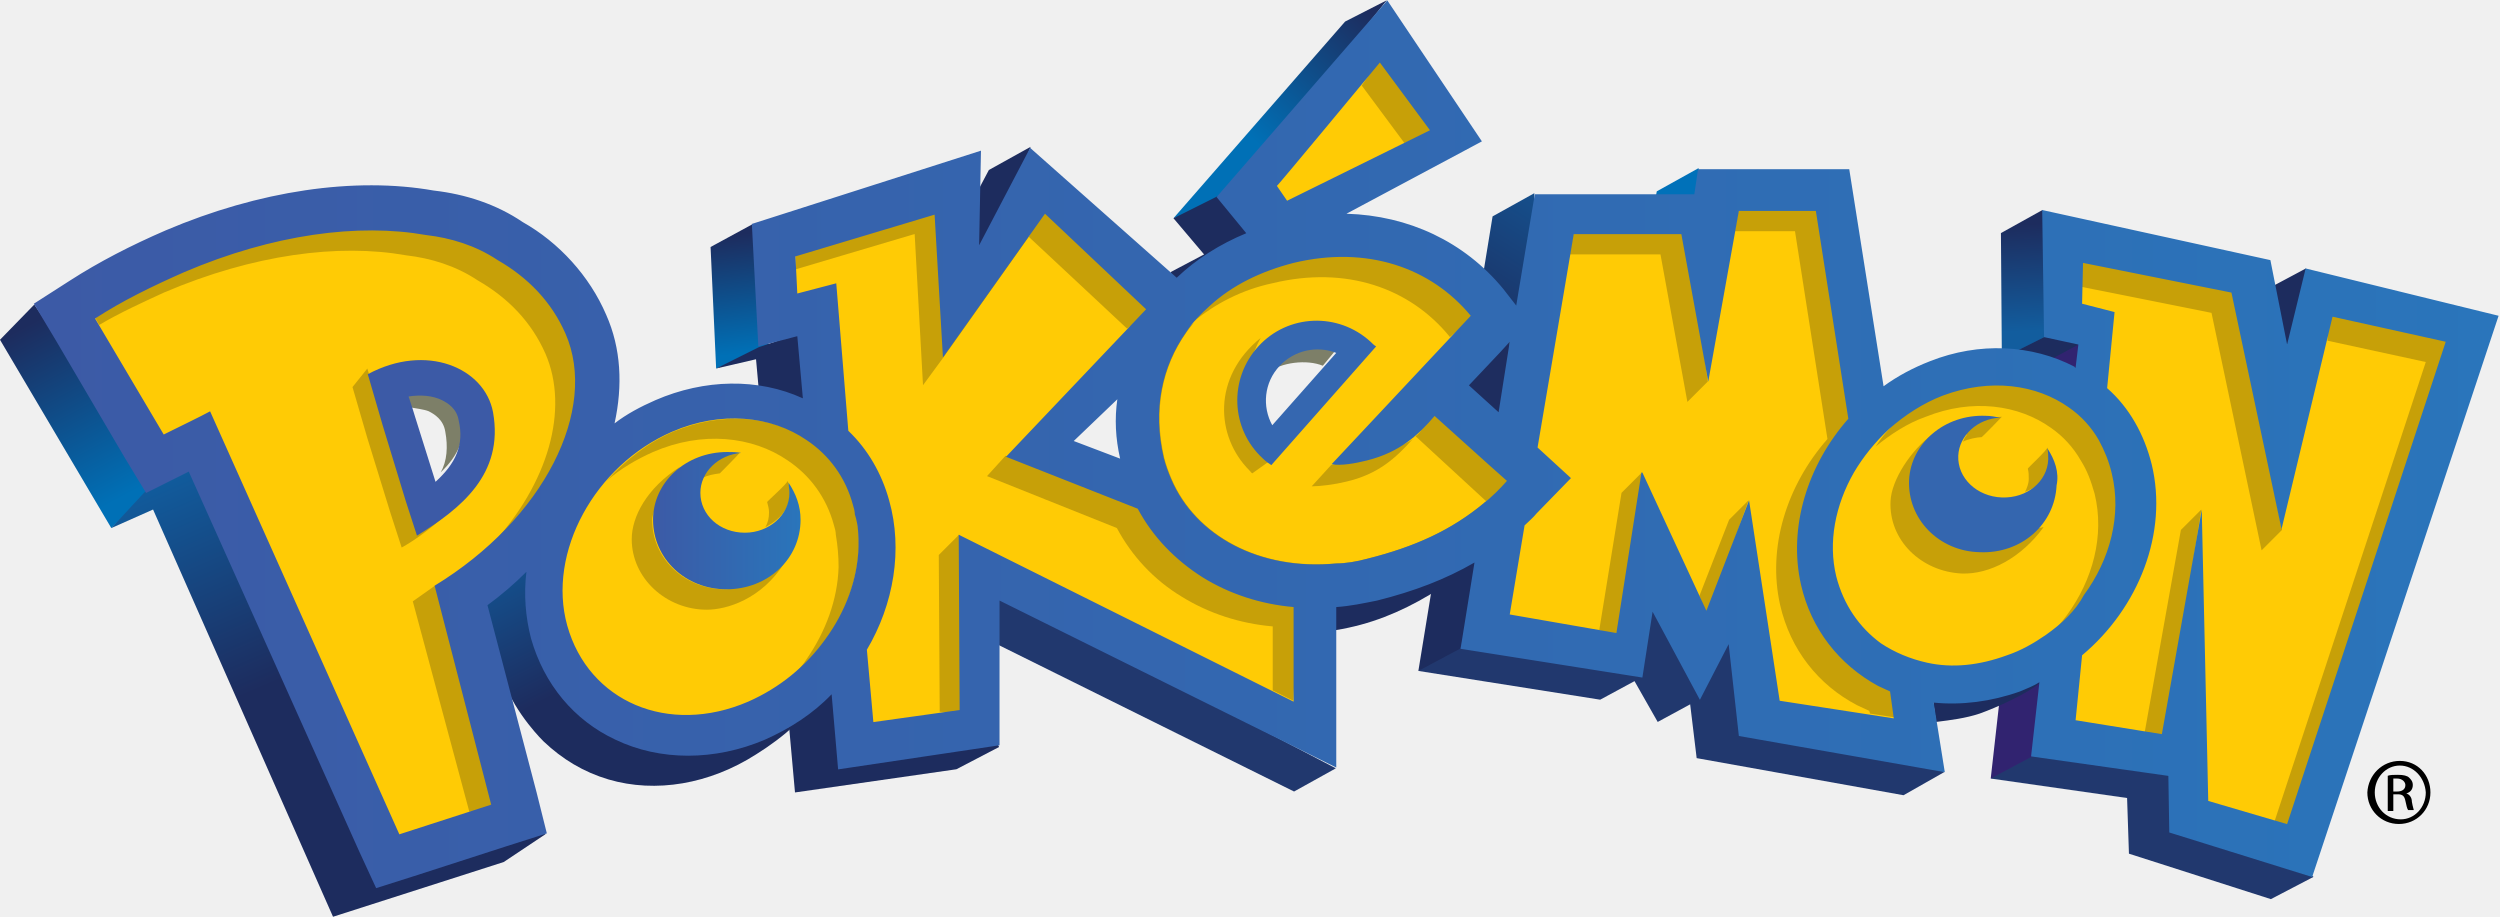
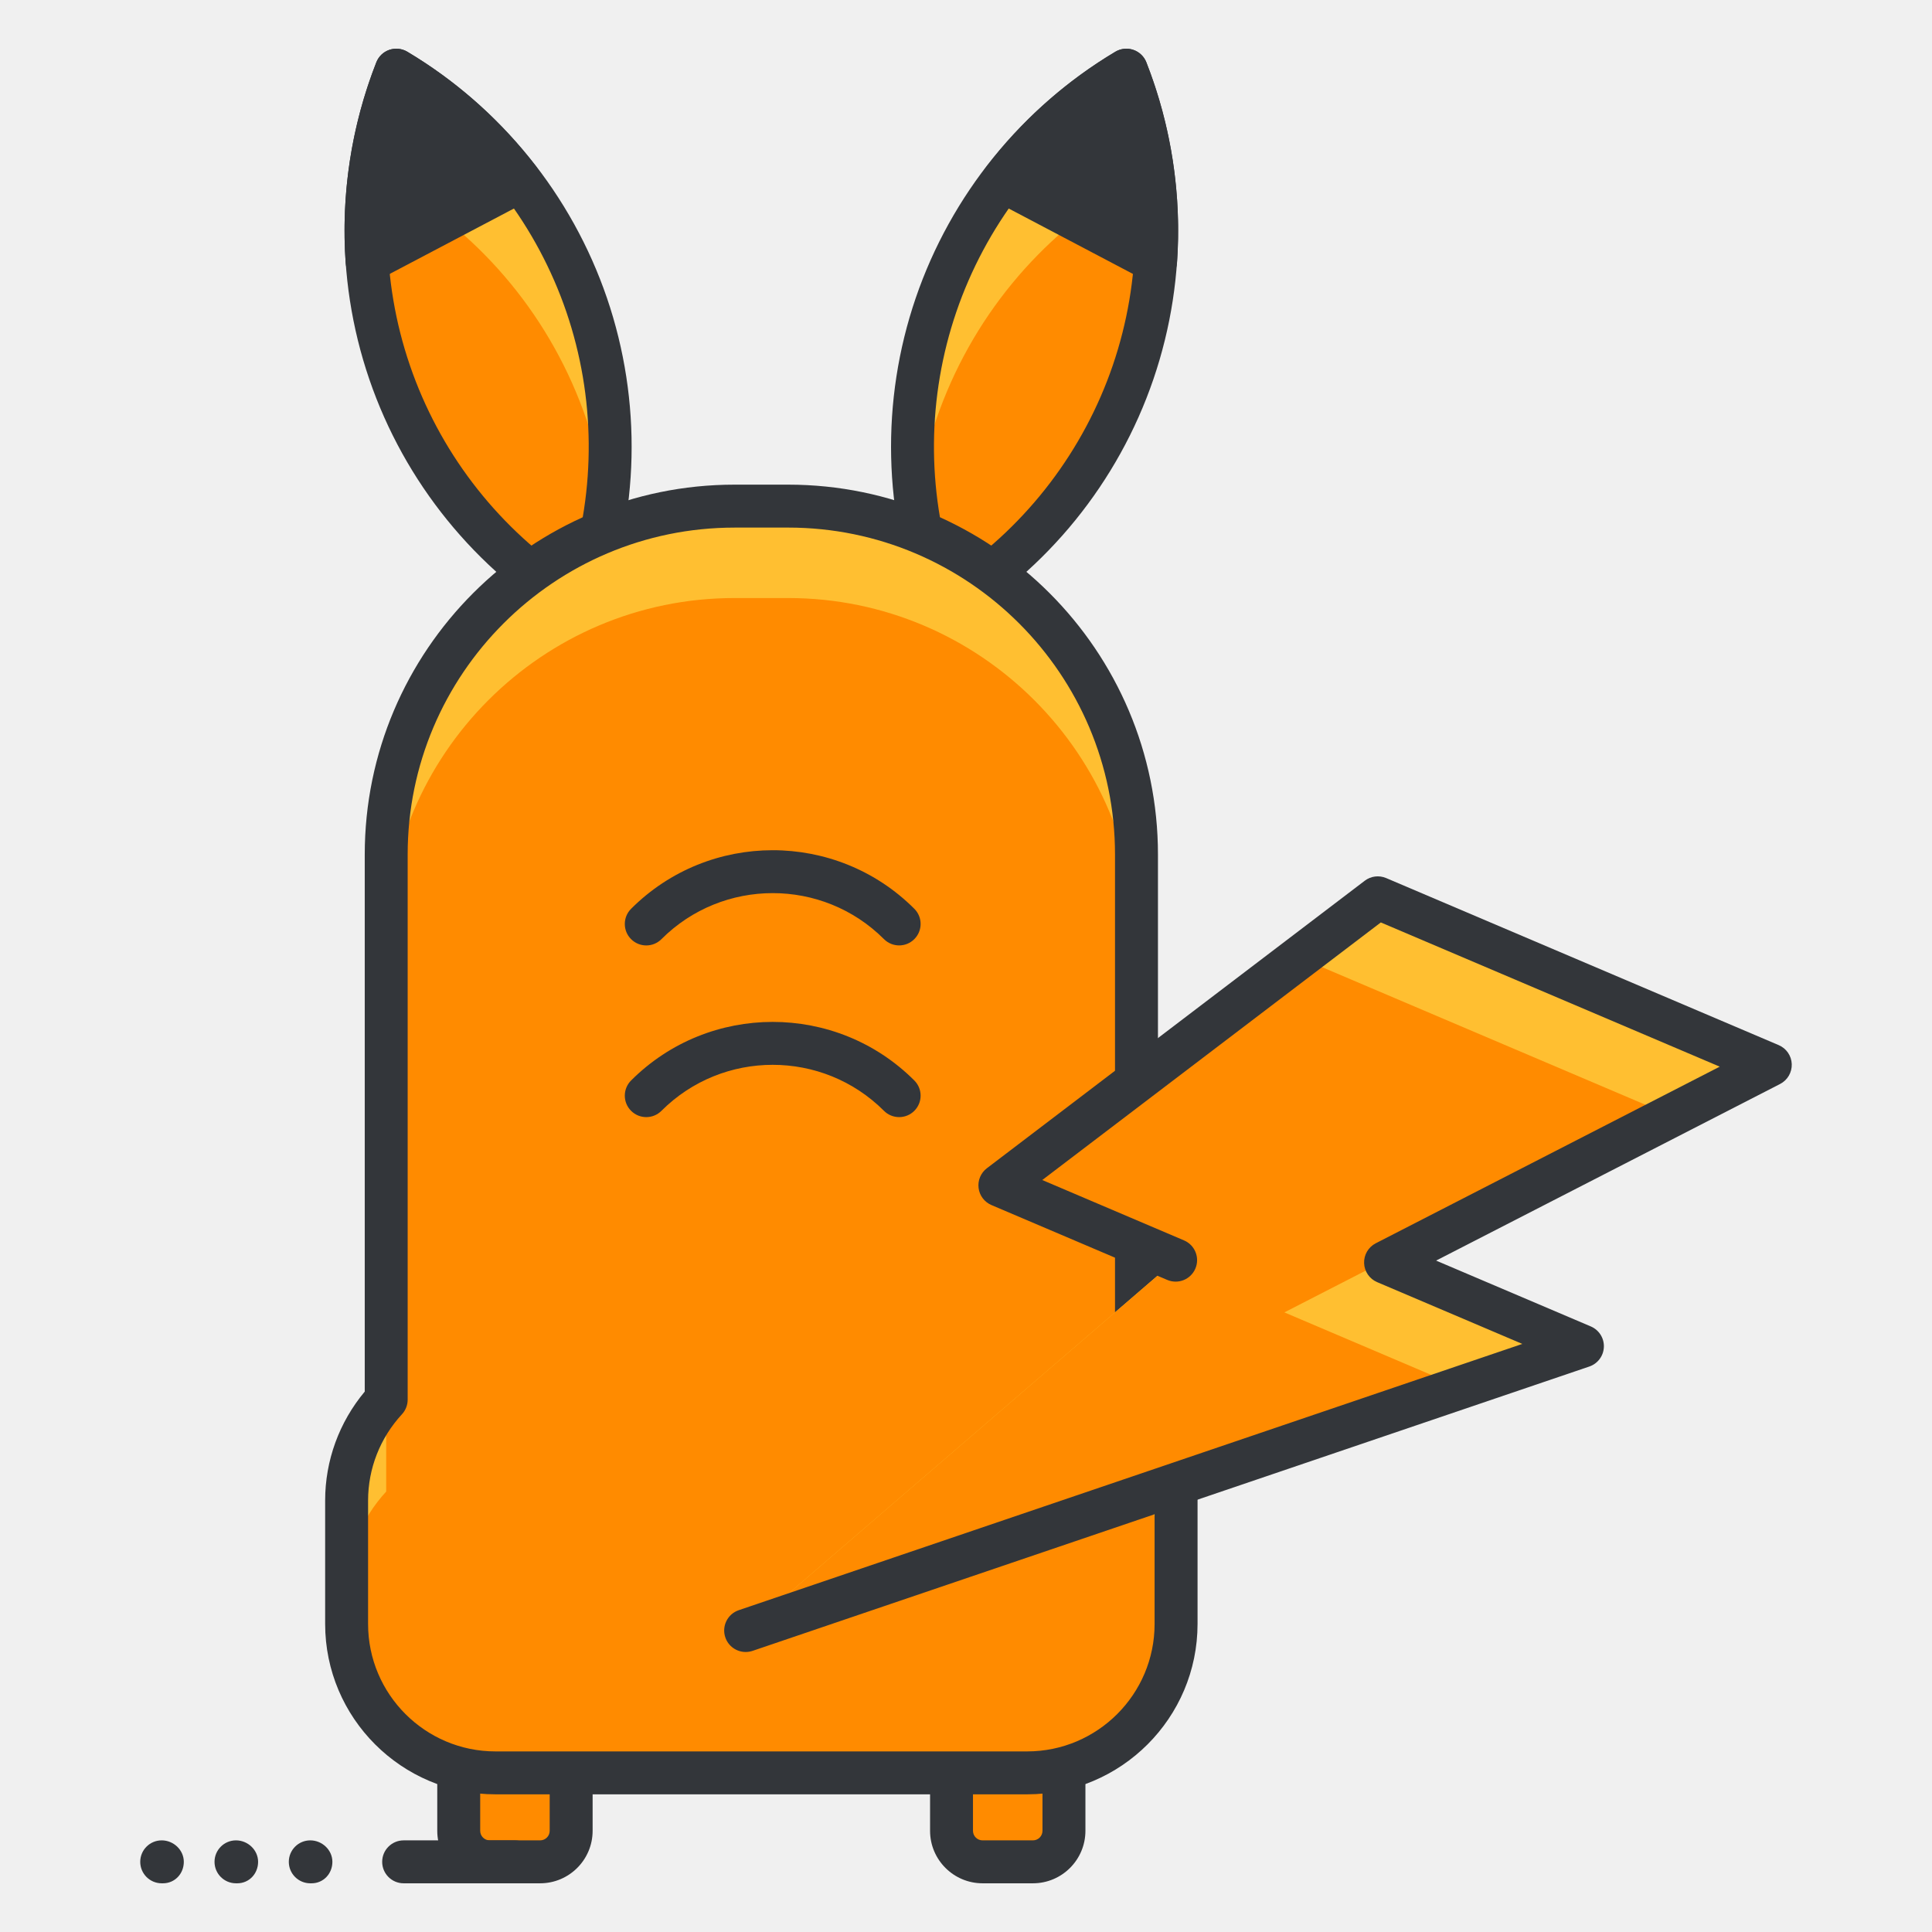
- <svg xmlns="http://www.w3.org/2000/svg" id="Layer_1" viewBox="0 0 269.5 98.8" width="2500" height="917">
-   <style>.st0{fill:url(#polygon16_1_)}.st1{fill:#0071b9}.st2{fill:url(#polygon25_1_)}.st3{fill:#1d2c5e}.st4{fill:url(#polygon36_1_)}.st5{fill:url(#polygon43_1_)}.st6{fill:#312370}.st7{fill:#21386e}.st8{fill:url(#polygon56_1_)}.st9{fill:url(#path69_1_)}.st10{fill:url(#polygon78_1_)}.st11{fill:#ffcb05}.st12{fill:#7d7f68}.st13{fill:#c7a008}.st14{fill:#3c5aa6}.st15{fill:#3567b0}.st16{fill:#1e2d5f}.st17{fill:#3466af}.st18{fill:url(#path183_1_)}.st19{fill:url(#path196_1_)}</style>
-   <linearGradient id="polygon16_1_" gradientUnits="userSpaceOnUse" x1="426.751" y1="-632.71" x2="416.733" y2="-614.042" gradientTransform="matrix(1 0 0 -1 -413.451 -579.186)">
-     <stop offset="0" stop-color="#0070b6" />
-     <stop offset="1" stop-color="#1d2c5e" />
-   </linearGradient>
-   <path id="polygon16" class="st0" d="M0 36.6l12 20.3 4.8-4.6L3.7 32.8z" />
-   <path id="polygon18" class="st1" d="M178.6 20.6l-.5 2.7 5.7-1.9-.7-3.3z" />
-   <linearGradient id="polygon25_1_" gradientUnits="userSpaceOnUse" x1="548.926" y1="-594.572" x2="561.641" y2="-580.948" gradientTransform="matrix(1 0 0 -1 -413.451 -579.186)">
-     <stop offset="0" stop-color="#0070b6" />
-     <stop offset="1" stop-color="#1d2c5e" />
-   </linearGradient>
-   <path id="polygon25" class="st2" d="M145 2.3l-18.5 21.2 5.4-1.5 17.6-22z" />
-   <path id="polygon27" class="st3" d="M244.1 31.3l4.5-2.4-1.3 11.4z" />
-   <path id="polygon29" class="st3" d="M215.8 38.6l4.1.9L225 37l-4.5-1.7z" />
-   <linearGradient id="polygon36_1_" gradientUnits="userSpaceOnUse" x1="493.453" y1="-617.286" x2="491.937" y2="-604.548" gradientTransform="matrix(1 0 0 -1 -413.451 -579.186)">
-     <stop offset="0" stop-color="#0070b6" />
-     <stop offset="1" stop-color="#1d2c5e" />
-   </linearGradient>
-   <path id="polygon36" class="st4" d="M76.6 26.6l.6 13.1 5.7-2.2-1.7-13.4z" />
-   <linearGradient id="polygon43_1_" gradientUnits="userSpaceOnUse" x1="632.347" y1="-614.834" x2="631.742" y2="-603.336" gradientTransform="matrix(1 0 0 -1 -413.451 -579.186)">
-     <stop offset="0" stop-color="#125d9e" />
-     <stop offset="1" stop-color="#1d2c5e" />
-   </linearGradient>
-   <path id="polygon43" class="st5" d="M220.2 22.6l-4.5 2.5.1 13.5 4.6-2.3 1.4-6.6z" />
-   <path id="polygon45" class="st6" d="M219.6 39.5l-5 44.4 8-1.6 1.5-45.2z" />
-   <path id="polygon47" class="st7" d="M229.3 86l.2 6 15.3 4.9 4.6-2.4-15.1-11.7-15.2-1.3-4.5 2.4z" />
-   <path id="polygon49" class="st7" d="M172.5 75.4l3.7-2 2.5 4.4 3.5-1.9.7 5.8 22.3 4 4.4-2.5-30.7-18.7-21.8 3.7-4.2 4.1z" />
-   <linearGradient id="polygon56_1_" gradientUnits="userSpaceOnUse" x1="589.912" y1="-598.261" x2="576.568" y2="-619.489" gradientTransform="matrix(1 0 0 -1 -413.451 -579.186)">
-     <stop offset="0" stop-color="#125d9e" />
-     <stop offset="1" stop-color="#1d2c5e" />
-   </linearGradient>
-   <path id="polygon56" class="st8" d="M165.4 20.8l-4.5 2.5-8 49 4.5-2.4 7.7-27.5z" />
-   <path id="polygon58" class="st3" d="M129.8 27.4l-3.6 1.9.3 1.2 8.5-5.4-3.7-4-4.8 2.4z" />
-   <path id="polygon60" class="st7" d="M139.5 85.3l-36.3-18 4.5-3.5 36.3 19z" />
-   <path id="polygon62" class="st3" d="M106.6 18.3l-5.5 10.4 5.8-1.7 4.2-11.2z" />
-   <linearGradient id="path69_1_" gradientUnits="userSpaceOnUse" x1="471.821" y1="-632.309" x2="480.919" y2="-650.202" gradientTransform="matrix(1 0 0 -1 -413.451 -579.186)">
-     <stop offset="0" stop-color="#105fa1" />
-     <stop offset="1" stop-color="#1d2c5e" />
-   </linearGradient>
-   <path id="path69" class="st9" d="M56.6 61.4L52 64.6s1 5.2 2.3 8.8c1.3 3.6 4.3 6.5 4.3 6.5 2 1.9 4.3 3.3 7 4.1 5.1 1.5 10.9.5 15.9-2.7 1.3-.8 3.1-2.1 4.2-3.2-4.9 3-29.1-16.7-29.1-16.7z" />
-   <path id="polygon71" class="st3" d="M81.5 38.7l4.2 46.7 17.4-2.5 4.6-2.4-21.5-44.6-4.4 1.5-4.6 2.3z" />
-   <linearGradient id="polygon78_1_" gradientUnits="userSpaceOnUse" x1="437.492" y1="-626.202" x2="448.022" y2="-650.612" gradientTransform="matrix(1 0 0 -1 -413.451 -579.186)">
-     <stop offset="0" stop-color="#105fa1" />
-     <stop offset="1" stop-color="#1d2c5e" />
-   </linearGradient>
-   <path id="polygon78" class="st10" d="M16.5 54.9l19.4 43.9 18.4-5.9 4.5-3-38.2-40-4.8 2.9-3.8 4.1z" />
-   <path id="path80" class="st3" d="M208.4 75.6l.3 2.2c1.6-.2 3.2-.4 4.7-.9 1.7-.6 5.3-2.2 6.6-3.4-.6.2-9 2.4-11.6 2.1" />
-   <path id="path82" class="st3" d="M143.3 64.4l.7 3.5c3.7-.6 6.9-1.9 10.1-3.8 2-1.2 4.1-2.9 4.8-3.4-.5.3-15.6 3.7-15.6 3.7z" />
-   <g id="g84" transform="translate(-5.451 -1.686)">
-     <path id="path86" class="st11" d="M46.4 96.3L45 93.1l-18.4-41-.4-.8-.8.4-.6.3-3.3 1.6c-.5-.8-1.3-2.2-1.8-3.1L12.3 38l-1.9-3.3 3.2-2c3-1.9 6.4-3.7 10.2-5.3 7.4-3.1 14.9-4.8 21.8-4.8 2.3 0 4.5.2 6.5.5 3.4.4 6.6 1.5 9.2 3.3 3.9 2.2 7 5.6 8.7 9.6 1.4 3.3 1.7 7.2.8 11.2l-.5 2.4 2-1.4c1.3-1 2.7-1.8 4.2-2.4 2.6-1.1 5.3-1.7 8-1.7 2.6 0 5 .5 7.2 1.5l1.4.6-.1-1.6-.6-6.7-.1-1.1-1 .3-3.1.8-.5-11.4 22.8-7.3-.2 8.9 1.7.4 5-9.5 14.9 13.2.6.6.6-.6c2-1.9 4.5-3.5 7.2-4.6l1.1-.5-.8-1-2.7-3.3L155 3.1l9 13.4-13.7 7.4-3 1.6 3.5.1c6.5.1 12.3 2.9 16.2 7.7l1.4 1.8.9 1.1-1.5 1.6-1 1.1-3.4 3.7-.6.7.7.6 3.2 2.9 1.2 1.1.3-1.6 1.2-7.6.3-2 .3-2 1.8-11.3h17l.1-.8.3-1.9H204l3.6 22.6.2 1.5 1.2-.9c1.5-1.1 3.1-1.9 4.8-2.6 2.3-.9 4.6-1.3 7-1.3 2.8 0 5.5.6 7.8 1.9.1 0 .1.1.3.2l1.1.4.1-1.2.3-2.5.1-.8-.8-.2-3-.7-.1-11.8 22.9 5 1.7 8.5h1.8l1.8-7.3 19.1 4.6L254.3 95l-13.9-4.4-.1-5.4v-.8l-.8-.1-13.9-2 .8-7.1.2-1.7-1.5.8c-.7.4-1.4.7-2.1.9-2.3.9-4.6 1.3-6.9 1.3-.7 0-1.3 0-2-.1l-1.2-.1.2 1.2 1 6.2-20.3-3.6-1.1-9.2-.3-3-1.4 2.6-2.3 4.5-4.3-7.9-1.3-2.4-.4 2.7-.9 6.1-17.8-2.8 1.4-8.4.3-1.9-1.7 1c-2.9 1.7-6.3 3.1-10.2 4-1.4.3-2.8.6-4.3.7l-.8.1V83l-35-17.3-1.3-.6v16.3l-15.7 2.3-.7-7.1-.2-1.9-1.4 1.3c-2.1 2-4.4 3.6-6.9 4.7-2.6 1.1-5.3 1.7-7.9 1.7-2.7 0-5.2-.6-7.5-1.6-4.2-2-7.3-5.7-8.6-10.4-.6-2.2-.8-4.5-.5-6.9l.3-2.5-1.8 1.8c-1.3 1.2-2.7 2.4-4.2 3.5l-.5.4.2.6 5.3 20.2.9 3.6-3.5 1.1-9.9 3.2-3.4.9zM50.8 42c-.5 0-1 0-1.6.1l-.7.1-1 .2.3 1 .2.6 2.8 9.3.3.9.4 1.3 1-.9.7-.6c2.8-2.5 3.7-5 3.1-8.2-.4-1.9-1.8-2.8-2.7-3.2-.6-.4-1.7-.6-2.8-.6zm76.2.3l-1.8 1.7-4.7 4.5-1 1 1.3.5 5 1.9 1.5.6-.3-1.6c-.4-2.1-.5-4.2-.3-6.2l.3-2.4zm20.4-5.2c-1.9 0-3.8.8-5.1 2.3-2 2.2-2.4 5.5-1 8.1l.4.7.6 1.1.9-1 .6-.6 6.9-7.8.5-.6.9-1-1.2-.5-.8-.3c-1-.2-1.8-.4-2.7-.4z" />
-   </g>
-   <path id="path88" class="st12" d="M152.4 47l-.2.2c.1 0 .2-.1.2-.2z" />
-   <path id="polygon90" class="st12" d="M158.4 41.6l3.4-3.7-1.2 1.2V39l-1 1.1-3.4 3.6 3.2 2.9.6-3.6 1.6 1.4z" />
-   <path id="polygon92" class="st12" d="M158.4 41.6l3.2 2.8 1.2-7.6-1 1.1z" />
-   <path id="path94" class="st12" d="M115.7 47.5z" />
-   <path id="path96" class="st13" d="M134.7 50.7c.3.3 0 .1.3.3l2.1-1.5c-.3-.2-.6-.5-.9-.7-3-2.8-2.2-9-.3-12.4-5.2 4.2-4.9 10.6-1.2 14.3" />
-   <path id="path98" class="st13" d="M160 54.2c-3.5 2.9-7.4 4.7-12.6 6-1.1.3-2.3.5-3.3.5-8.3.8-15.2-3-17.8-9.1-.3-.7-.6-1.5-.8-2.3-1.2-5.2-.2-9.8 2.4-13.5.3-.4.5-.7.8-1-.1.1-.3.2-.4.3-1 .9-1.9 1.8-2.6 2.9-2.6 3.6-3.6 8.3-2.4 13.5.2.8.4 1.6.8 2.3 2.6 6.2 9.6 10 17.8 9.2 1.1-.1 2.2-.3 3.4-.6 5.2-1.3 9.2-3.1 12.6-6 .8-.7 1.7-1.5 2.5-2.3l-.1-.1c-.2.1-.3.1-.3.2" />
-   <path id="polygon100" class="st13" d="M101.7 38.5l9.2-13-.4-.3-8.9 12.5z" />
-   <path id="polygon102" class="st13" d="M162.8 36.8l-1.2 7.6L160 43l-.6 3.6-3.2-2.9 3.4-3.6 1-1.1v.1l1.2-1.2z" />
-   <path id="polygon104" class="st13" d="M151.4 15.4l3.2-1.4-5.9-7.6-1.9 2.8z" />
-   <path id="path106" class="st13" d="M61.8 34.2c-15-18.2-41.9-8.4-51.5.1l.4.7c2.2-1.3 4.6-2.4 7-3.5 9.6-4.1 18.8-5.3 26.1-4 2.6.3 5.3 1.1 7.7 2.7 3.3 1.9 5.8 4.5 7.3 7.9 2.6 6 .3 14-5.8 20.6 7.7-7.1 13-13.9 8.8-24.5z" />
-   <path id="path108" class="st13" d="M92.3 55.4c-.1-.3-.1-.7-.2-1-.8-3-2.6-5.4-5-7-3.8-2.6-9.2-3.1-14.5-.9-2.8 1.2-5.2 3.1-7.2 5.3 1.5-1.3 3.2-2.3 5-3.1 5.3-2.3 10.7-1.7 14.5.9 2.4 1.6 4.2 4 5 7 .1.3.2.7.2 1 .2 1.2.3 2.3.3 3.5-.1 3.5-1.4 7-3.5 10-.3.5-.7.9-1.1 1.4 1.2-1.1 2.3-2.2 3.2-3.5 2.2-3 3.4-6.5 3.6-10 0-1.2-.1-2.4-.3-3.6" />
-   <path id="path110" class="st13" d="M77.6 51s2.2-2.2 2.1-2.2c-2.7-.1-3.9 2.5-4 2.7.6-.3 1.2-.4 1.9-.5" />
-   <path id="path112" class="st13" d="M82.7 54.1c.1.4.2.7.2 1.1 0 .6-.1 1.1-.4 1.6.4-.2 3.6-1.8 2.4-5 .1.2-2.3 2.3-2.2 2.3" />
-   <path id="path114" class="st13" d="M70.3 56c0-1.3 2.3-4.6 3-5.7-3.6 2.3-5.2 5.4-5.2 7.8 0 4.2 3.7 7.6 8.1 7.6 2.1 0 5.9-1.1 8.4-5.1-1.3.9-4.6 2.9-6.4 2.9-4.4 0-7.9-3.3-7.9-7.5" />
-   <path id="polygon116" class="st13" d="M101.2 59.8l.1 16.9 2.7.2-.6-19.3z" />
-   <path id="polygon118" class="st13" d="M85.8 27.5V29l12.8-3.8.9 16.3 2.2-3-.5-16.3z" />
-   <path id="polygon120" class="st13" d="M124.3 33.3l-11.9-11-1.5 3.2 10.6 9.9z" />
-   <path id="path122" class="st13" d="M122.5 53.8l-14.1-4.7-2 2.2 14 5.6c1.6 3 4 5.6 7 7.4 2.9 1.8 6.3 2.9 9.8 3.2v6.9l2.2 1.1.7-10.4-17.6-11.3z" />
-   <path id="path124" class="st13" d="M145.1 51.9c3.5-.8 5.4-2.6 7.2-4.6-1.3 1.1-7.7 2.5-8.8 2.8l-2.1 2.3c.9 0 2.5-.2 3.7-.5" />
-   <path id="path126" class="st13" d="M138.8 27.9c-6.4.8-9.7 6.2-10.2 6.8 2.4-2 5.3-3.5 8.6-4.2 7.9-1.9 14.8.5 19.1 5.8l2.7-2.2c-4.3-5.2-12.3-8.1-20.2-6.2" />
-   <path id="path128" class="st13" d="M160.2 54c.8-.6 2.1-1.3 2.9-2.1l-8.5-7.6c-.7.8-1.2 2.1-2 2.7l7.6 7z" />
-   <path id="path130" class="st13" d="M203.9 74.4c-8.9-7.4-8.4-23.1-4-28.1L196 21.6l-8.6 1.1-.4 2.2h6.5l3.5 22.4c-4.4 5-6.5 11.7-5.1 17.9 1.1 4.8 4.1 8.6 8.3 10.8.4.2.9.4 1.3.6l.1.3 2.6.4c-.1.1.2-2.7-.3-2.9z" />
-   <path id="polygon132" class="st13" d="M169.6 25.2l-.4 2.2h9.8l2.9 15.9 2.2-2.2-2.3-16.8z" />
-   <path id="polygon134" class="st13" d="M186.4 56l-3.2 8.2.8 2.2 4.5-12.5z" />
-   <path id="polygon136" class="st13" d="M177 50.9l-2.2 2.2-2.4 14.8 2.3.8z" />
-   <path id="path138" class="st13" d="M221.1 46.1c1.3.9 2.4 2.1 3.2 3.5.7 1.1 1.1 2.2 1.5 3.6 1.1 4.5-.2 9.3-3 13.1-.3.4-.6.8-.9 1.1 1.1-1 15.1-11.3 1.5-24.8-15-4.9-20.7 4.8-21.2 5.5 1.6-1.3 3.4-2.5 5.4-3.2 5-2 10-1.3 13.5 1.2" />
-   <path id="path140" class="st13" d="M213.6 47.1c0 .1 2.2-2.2 2.2-2.2-2.7.1-4 1.4-3.8 2-.2.2-.3.5-.4.7.5-.3 1.6-.5 2-.5" />
-   <path id="path142" class="st13" d="M218.6 50.5c.1.4.1.7.1 1.1 0 .5-.2 1-.4 1.4.4-.2 3.6-1.2 2.4-4.8.1.2-2.2 2.3-2.1 2.3" />
-   <path id="path144" class="st13" d="M211.5 61.8c3 .1 6.4-1.7 8.8-5-6.1 1.3-12.6-9-12-10-2.3 1.7-4.4 4.9-4.5 7.2-.2 4.2 3.3 7.6 7.7 7.8" />
-   <path id="polygon146" class="st13" d="M245.2 88.5l1.4.9 17.6-52.8-13.2-3-.1 3.1 10.6 2.3z" />
-   <path id="polygon148" class="st13" d="M224.3 27.9l.1 3 14 2.8 5.4 25.6 2.2-2.2-5.2-25.9z" />
-   <path id="polygon150" class="st13" d="M235.1 57.1l-3.9 21.8 2.2.7 3.9-24.7z" />
-   <path id="polygon152" class="st13" d="M53.4 86.9l-6.5-23.8-2.4 1.7 6.1 22.7z" />
-   <path id="path154" class="st13" d="M51.7 51.2c-1.5 1.6-4.9 4.7-6.8 5.9l-1.2-3.7-2.5-8.2-1.6-5.5-1.6 2 1.6 5.5 2.5 8.1 1.2 3.7c2.7-1.5 6.5-4.7 8.4-7.8" />
-   <path id="path156" class="st12" d="M144.5 37.1c-2.1-.8-5-.6-6.6 1.2-.4.4-1.1 1.4-1.3 1.9 1.5-1.2 4.3-1.5 6-.8l1.9-2.3z" />
-   <path id="path158" class="st12" d="M49.9 44.5c-.2-1.2-1.4-2.2-2-2.5-1-.5-2.9-.6-4.2-.3.2.8.5 1.8.6 2.2.5.1 1.4.2 1.9.4.6.3 1.6.9 1.8 2.2.3 1.6.2 3.2-.5 4.4 1.9-1.8 2.8-3.8 2.4-6.4" />
-   <g id="g160" transform="translate(-5.451 -1.686)">
-     <g id="g162">
-       <path id="path164" class="st14" d="M58.6 46.1c-.9-4.8-7.2-7.5-13.5-4.1l1.6 5.5 2.5 8.2 1.2 3.7c4.7-2.9 9.4-6.6 8.2-13.3zm-6.2 7.5c-.7-2.2-2.2-7-2.2-7s-.3-1-.7-2.2c1.3-.2 2.6-.1 3.6.4.6.3 1.6.9 1.8 2.2.6 2.6-.3 4.6-2.5 6.6z" />
+ <svg xmlns="http://www.w3.org/2000/svg" version="1.1" id="Layer_1" x="0px" y="0px" width="135px" height="135px" viewBox="0 0 135 135" style="enable-background:new 0 0 135 135;" xml:space="preserve">
+   <style type="text/css">
+ 
+ 	.st0{fill:#465652;}
+ 	.st1{fill:#AAB9BA;}
+ 	.st2{fill:#47C67B;}
+ 	.st3{fill:#AAC8D1;}
+ 	.st4{fill:none;stroke:#E83834;stroke-width:6;stroke-linecap:round;stroke-linejoin:round;stroke-miterlimit:10;}
+ 	.st5{fill:#7BC67B;}
+ 	.st6{fill:#7BC7FF;}
+ 	.st7{fill:#7C34C1;}
+ 	.st8{fill:#7C8D96;}
+ 	.st9{fill:#AD2707;}
+ 	.st10{fill:#ADB8BC;}
+ 	.st11{fill:#107510;}
+ 	.st12{fill:#7FE5D8;}
+ 	.st13{fill:#AF4AD1;}
+ 	.st14{fill:#E02B7E;}
+ 	.st15{fill:#E04038;}
+ 	.st16{fill:#AFD7DD;}
+ 	.st17{fill:#E0A010;}
+ 	.st18{fill:#E0D5A4;}
+ 	.st19{fill:#12B2B2;}
+ 	.st20{fill:#12D66B;}
+ 	.st21{fill:#E1A9FF;}
+ 	.st22{fill:#1362A8;}
+ 	.st23{fill:#E2378D;}
+ 	.st24{fill:#E29C37;}
+ 	.st25{fill:#E2B90E;}
+ 	.st26{fill:#E2BF91;}
+ 	.st27{fill:#E2CBAA;}
+ 	.st28{fill:#14A594;}
+ 	.st29{fill:#E4E9ED;}
+ 	.st30{fill:#4A5D60;}
+ 	.st31{fill:#E5B076;}
+ 	.st32{fill:#E5B1C4;}
+ 	.st33{fill:#E5E4C3;}
+ 	.st34{fill:#4B6466;}
+ 	.st35{fill:#E6FF2E;}
+ 	.st36{fill:#18AA67;}
+ 	.st37{fill:#E86207;}
+ 	.st38{fill:#E8A113;}
+ 	.st39{fill:#E8B5A6;}
+ 	.st40{fill:#E8E8ED;}
+ 	.st41{fill:#4E5154;}
+ 	.st42{fill:#E9F1F4;}
+ 	.st43{fill:#4F4B48;}
+ 	.st44{fill:#4F74E8;}
+ 	.st45{fill:#808E93;}
+ 	.st46{fill:#80949B;}
+ 	.st47{fill:#80EDAC;}
+ 	.st48{fill:#B122E0;}
+ 	.st49{fill:#B2C4CC;}
+ 	.st50{fill:#83D839;}
+ 	.st51{fill:#B3C6C6;}
+ 	.st52{fill:none;stroke:#33363A;stroke-width:3;stroke-linecap:round;stroke-linejoin:round;stroke-miterlimit:10;}
+ 	.st53{fill:#1A8E1C;}
+ 	.st54{fill:#1A93D6;}
+ 	.st55{fill:#B50B0B;}
+ 	.st56{fill:#1AD88F;}
+ 	.st57{fill:#B5DAF4;}
+ 	.st58{fill:#EA7B1F;}
+ 	.st59{fill:#EA81BD;}
+ 	.st60{fill:#87B8D6;}
+ 	.st61{fill:#87C3F4;}
+ 	.st62{fill:#EAC79D;}
+ 	.st63{fill:#EADF11;}
+ 	.st64{fill:#EAE4C5;}
+ 	.st65{fill:#B78094;}
+ 	.st66{fill:#8844D8;}
+ 	.st67{fill:#EBF4F7;}
+ 	.st68{fill:#893015;}
+ 	.st69{fill:#89410B;}
+ 	.st70{fill:#899BA3;}
+ 	.st71{fill:#EDE3B9;}
+ 	.st72{enable-background:new    ;}
+ 	.st73{fill:#50FF9F;}
+ 	.st74{fill:#EEDCF4;}
+ 	.st75{fill:#EFA37D;}
+ 	.st76{fill:#EFA3CC;}
+ 	.st77{fill:#EFC99A;}
+ 	.st78{fill:#54AF79;}
+ 	.st79{fill:#BA503A;}
+ 	.st80{fill:#BA8663;}
+ 	.st81{fill:#8B4FE0;}
+ 	.st82{fill:#58ED9B;}
+ 	.st83{fill:#BC7DFF;}
+ 	.st84{fill:#8D9AA3;}
+ 	.st85{fill:#BCCAD3;}
+ 	.st86{fill:#8DE4FF;}
+ 	.st87{fill:#20B518;}
+ 	.st88{fill:#BF44F2;}
+ 	.st89{fill:#21CEA1;}
+ 	.st90{fill:#BFDAE0;}
+ 	.st91{fill:#F0FBFC;}
+ 	.st92{fill:#F2D9A7;}
+ 	.st93{fill:#F2EAC9;}
+ 	.st94{fill:#24D1AF;}
+ 	.st95{fill:#25931C;}
+ 	.st96{fill:#F4C4B3;}
+ 	.st97{fill:#F4D3A2;}
+ 	.st98{fill:#F4D647;}
+ 	.st99{fill:#F4D7B8;}
+ 	.st100{fill:#F4EC8E;}
+ 	.st101{fill:#5B524D;}
+ 	.st102{fill:#F77819;}
+ 	.st103{fill:#F79AE1;}
+ 	.st104{fill:#5E707A;}
+ 	.st105{fill:#F93585;}
+ 	.st106{fill:#F95D5D;}
+ 	.st107{fill:#F9C19B;}
+ 	.st108{fill:#F9CB58;}
+ 	.st109{fill:#F9D2B2;}
+ 	.st110{fill:#F9F07D;}
+ 	.st111{fill:#F9F1D2;}
+ 	.st112{fill:#F9F4B7;}
+ 	.st113{fill:#F9F9E4;}
+ 	.st114{fill:#5F1DAA;}
+ 	.st115{fill:#5F9AD6;}
+ 	.st116{fill:#C0C0C4;}
+ 	.st117{fill:#91EA57;}
+ 	.st118{fill:#C12727;}
+ 	.st119{fill:#C191A0;}
+ 	.st120{fill:#923BB7;}
+ 	.st121{fill:#93A0A3;}
+ 	.st122{fill:#93F9EA;}
+ 	.st123{fill:#93FF5A;}
+ 	.st124{fill:#C4833D;}
+ 	.st125{fill:#95A2A5;}
+ 	.st126{fill:#965514;}
+ 	.st127{fill:#96562C;}
+ 	.st128{fill:#2AF42F;}
+ 	.st129{fill:#C5D7DD;}
+ 	.st130{fill:#C68510;}
+ 	.st131{fill:#C6A86D;}
+ 	.st132{fill:#C6BB8D;}
+ 	.st133{fill:#2C9DCE;}
+ 	.st134{fill:#FBFCF2;}
+ 	.st135{fill:#FC70B0;}
+ 	.st136{fill:#FCE6C8;}
+ 	.st137{fill:#FCF7E3;}
+ 	.st138{fill:#C90D6B;}
+ 	.st139{fill:#FDFEFF;}
+ 	.st140{fill:#FDFFDC;}
+ 	.st141{fill:#FF1A1A;}
+ 	.st142{fill:#FF5252;}
+ 	.st143{fill:#FF5B00;}
+ 	.st144{fill:#FF6155;}
+ 	.st145{fill:#FF630D;}
+ 	.st146{fill:#FF6666;}
+ 	.st147{fill:#FF7676;}
+ 	.st148{fill:#FF7900;}
+ 	.st149{fill:#FF860D;}
+ 	.st150{fill:#FF8B00;}
+ 	.st151{fill:#FF8F8F;}
+ 	.st152{fill:#FF900B;}
+ 	.st153{fill:#FF908A;}
+ 	.st154{fill:#FF960B;}
+ 	.st155{fill:#FF9C0D;}
+ 	.st156{fill:#FFA9D4;}
+ 	.st157{fill:#FFAA00;}
+ 	.st158{fill:#FFAD40;}
+ 	.st159{fill:#FFAF10;}
+ 	.st160{fill:#FFB000;}
+ 	.st161{fill:#FFBE08;}
+ 	.st162{fill:#FFBF31;}
+ 	.st163{fill:#FFC200;}
+ 	.st164{fill:#FFCAE8;}
+ 	.st165{fill:#FFCCF5;}
+ 	.st166{fill:#FFD00B;}
+ 	.st167{fill:#FFD039;}
+ 	.st168{fill:#FFD400;}
+ 	.st169{fill:#FFD833;}
+ 	.st170{fill:#FFDB80;}
+ 	.st171{fill:#FFDDD2;}
+ 	.st172{fill:#FFE6D4;}
+ 	.st173{fill:#FFE6EB;}
+ 	.st174{fill:#FFE98D;}
+ 	.st175{fill:#FFECD2;}
+ 	.st176{fill:#FFF1D9;}
+ 	.st177{fill:#FFF24D;}
+ 	.st178{fill:#FFF3C2;}
+ 	.st179{fill:#FFF4C7;}
+ 	.st180{fill:#FFF800;}
+ 	.st181{fill:#FFF80D;}
+ 	.st182{fill:#FFF9DE;}
+ 	.st183{fill:#FFFBD7;}
+ 	.st184{fill:#FFFBEB;}
+ 	.st185{fill:#FFFCC0;}
+ 	.st186{fill:#FFFCDC;}
+ 	.st187{fill:#FFFFFA;}
+ 	.st188{fill:#FFFFFF;}
+ 	.st189{fill:#63797F;}
+ 	.st190{fill:#65E529;}
+ 	.st191{fill:#66310E;}
+ 	.st192{fill:#663C17;}
+ 	.st193{fill:#9A5AE5;}
+ 	.st194{fill:#CA30EF;}
+ 	.st195{fill:#6892FC;}
+ 	.st196{fill:#9CFFC4;}
+ 	.st197{fill:#CC4306;}
+ 	.st198{fill:#CC549E;}
+ 	.st199{fill:#9E3256;}
+ 	.st200{fill:#CDFFBB;}
+ 	.st201{fill:#CE86AF;}
+ 	.st202{fill:#CED9DD;}
+ 	
+ 		.st203{fill:none;stroke:#33363A;stroke-width:3;stroke-linecap:round;stroke-linejoin:round;stroke-miterlimit:10;stroke-dasharray:6;}
+ 	.st204{fill:#CFE1E2;}
+ 	.st205{fill:#33363A;}
+ 	.st206{fill:#34C166;}
+ 	.st207{fill:#364B5B;}
+ 	.st208{fill:#3662CE;}
+ 	.st209{fill:#36C6FF;}
+ 	.st210{fill:#6ADB9A;}
+ 	.st211{fill:#6D5C4D;}
+ 	.st212{fill:#6EBDF9;}
+ 	.st213{fill:#0031FF;}
+ 	.st214{fill:#0062FF;}
+ 	.st215{fill:#0068FF;}
+ 	.st216{fill:#0086FF;}
+ 	.st217{fill:#009BE8;}
+ 	.st218{fill:#00AAFF;}
+ 	.st219{fill:#D271FF;}
+ 	.st220{fill:#D363A9;}
+ 	.st221{fill:#D3964C;}
+ 	.st222{fill:#D3DFE2;}
+ 	.st223{fill:#D3E0E2;}
+ 	.st224{fill:#D3EFF4;}
+ 	.st225{fill:#063B66;}
+ 	.st226{fill:#D60909;}
+ 	.st227{fill:#D61D1D;}
+ 	.st228{fill:#D7F0FF;}
+ 	.st229{fill:#09B285;}
+ 	.st230{fill:#D8D593;}
+ 	.st231{fill:#D8E2EA;}
+ 	.st232{fill:#D8E5EA;}
+ 	.st233{fill:#3E5054;}
+ 	.st234{fill:#D988FF;}
+ 	.st235{fill:#D9E7E8;}
+ 	.st236{fill:#702252;}
+ 	.st237{fill:#70D3E0;}
+ 	.st238{fill:#A02FF2;}
+ 	.st239{fill:#A2F255;}
+ 	.st240{fill:#A35616;}
+ 	.st241{fill:#A3CCCC;}
+ 	.st242{fill:#0A6ADD;}
+ 	.st243{fill:#A5145D;}
+ 	.st244{fill:#A57555;}
+ 	.st245{fill:#77D6FC;}
+ 	.st246{fill:#7815CE;}
+ 	.st247{fill:#A7BBC1;}
+ 	.st248{fill:#DBD279;}
+ 	.st249{fill:#0D5C9E;}
+ 	.st250{fill:#A83C11;}
+ 	.st251{fill:#A8633D;}
+ 	.st252{fill:#A8A3E5;}
+ 	.st253{fill:#DCE6EA;}
+ 	.st254{fill:#DCE7EA;}
+ 	.st255{fill:#A962E8;}
+ 	.st256{fill:#DD2466;}
+ 	.st257{fill:#DDC38A;}
+ 	.st258{fill:#DDD2B1;}
+ 	.st259{fill:#DFE7E8;}
+ 	.st260{fill:#42B1E8;}
+ 	.st261{fill:#436377;}
+ 	.st262{fill:#43B530;}
+ 
+ </style>
+   <g>
+     <g>
+       <g>
+         <g>
+           <path class="st150" d="M39.91,127.93c0,1.197-0.971,2.167-2.168,2.167h-3.521c-1.197,0-2.167-0.97-2.167-2.167v-4.333      c0-1.197,0.97-2.166,2.167-2.166h3.521c1.197,0,2.168,0.969,2.168,2.166V127.93z" />
+         </g>
+         <g>
+           <path class="st150" d="M74.345,127.93c0,1.197-0.97,2.167-2.167,2.167h-3.521c-1.197,0-2.168-0.97-2.168-2.167v-4.333      c0-1.197,0.971-2.166,2.168-2.166h3.521c1.197,0,2.167,0.969,2.167,2.166V127.93z" />
+         </g>
+       </g>
+       <g>
+         <g>
+           <path class="st205" d="M37.742,131.597h-3.521c-2.022,0-3.667-1.645-3.667-3.667v-4.333c0-2.021,1.645-3.666,3.667-3.666h3.521      c2.022,0,3.668,1.645,3.668,3.666v4.333C41.41,129.952,39.765,131.597,37.742,131.597z M34.221,122.931      c-0.368,0-0.667,0.299-0.667,0.666v4.333c0,0.368,0.299,0.667,0.667,0.667h3.521c0.368,0,0.668-0.299,0.668-0.667v-4.333      c0-0.367-0.3-0.666-0.668-0.666H34.221z" />
+         </g>
+         <g>
+           <path class="st205" d="M72.178,131.597h-3.521c-2.022,0-3.668-1.645-3.668-3.667v-4.333c0-2.021,1.646-3.666,3.668-3.666h3.521      c2.022,0,3.667,1.645,3.667,3.666v4.333C75.845,129.952,74.2,131.597,72.178,131.597z M68.656,122.931      c-0.368,0-0.668,0.299-0.668,0.666v4.333c0,0.368,0.3,0.667,0.668,0.667h3.521c0.368,0,0.667-0.299,0.667-0.667v-4.333      c0-0.367-0.299-0.666-0.667-0.666H68.656z" />
+         </g>
+       </g>
+       <g>
+         <path class="st162" d="M27.223,26.013c2.445,7.152,7.277,12.813,13.298,16.404c2.562-6.527,2.916-13.957,0.471-21.113     c-2.446-7.15-7.279-12.812-13.299-16.401C25.131,11.427,24.776,18.861,27.223,26.013z" />
+       </g>
+       <g>
+         <path class="st162" d="M79.176,26.013c-2.446,7.152-7.277,12.813-13.299,16.404c-2.561-6.527-2.916-13.957-0.47-21.113     c2.446-7.15,7.279-12.812,13.299-16.401C81.268,11.427,81.621,18.861,79.176,26.013z" />
+       </g>
+       <g>
+         <path class="st150" d="M27.692,12.951c-0.901,2.295-1.522,4.704-1.852,7.172c0.263,1.968,0.714,3.939,1.382,5.891     c2.445,7.152,7.277,12.813,13.298,16.404c0.901-2.297,1.522-4.706,1.852-7.173c-0.263-1.969-0.714-3.941-1.381-5.892     C38.545,22.201,33.712,16.54,27.692,12.951z" />
+       </g>
+       <g>
+         <path class="st150" d="M65.407,29.353c-0.667,1.95-1.119,3.923-1.381,5.892c0.329,2.467,0.95,4.876,1.851,7.173     c6.021-3.591,10.853-9.252,13.299-16.404c0.667-1.952,1.119-3.923,1.381-5.893c-0.328-2.467-0.949-4.875-1.851-7.17     C72.687,16.54,67.854,22.201,65.407,29.353z" />
+       </g>
+       <g>
+         <path class="st205" d="M40.521,43.917c-0.268,0-0.533-0.072-0.769-0.212c-6.533-3.896-11.487-10.008-13.948-17.207     c-2.463-7.199-2.287-15.063,0.492-22.144c0.161-0.41,0.494-0.729,0.911-0.871c0.418-0.142,0.875-0.094,1.254,0.131     c6.533,3.896,11.487,10.006,13.949,17.204c2.461,7.201,2.285,15.065-0.493,22.146c-0.161,0.41-0.494,0.729-0.911,0.872     C40.848,43.891,40.684,43.917,40.521,43.917z M28.472,7.182c-1.913,5.954-1.863,12.4,0.17,18.346     c2.033,5.946,5.941,11.074,11.1,14.61c1.912-5.954,1.863-12.402-0.169-18.349C37.538,15.844,33.629,10.718,28.472,7.182z" />
+       </g>
+       <g>
+         <path class="st205" d="M65.877,43.917c-0.163,0-0.327-0.027-0.485-0.081c-0.417-0.143-0.75-0.461-0.911-0.872     c-2.778-7.083-2.953-14.948-0.492-22.146c2.462-7.198,7.416-13.308,13.949-17.204c0.379-0.226,0.837-0.273,1.254-0.131     c0.417,0.143,0.75,0.461,0.911,0.871c2.779,7.08,2.954,14.944,0.492,22.144c-2.462,7.201-7.417,13.312-13.949,17.207     C66.41,43.846,66.145,43.917,65.877,43.917z M77.927,7.182c-5.157,3.536-9.066,8.663-11.101,14.608     c-2.032,5.945-2.081,12.393-0.17,18.349c5.158-3.536,9.066-8.663,11.101-14.61C79.79,19.581,79.839,13.135,77.927,7.182z" />
+       </g>
+       <g>
+         <path class="st162" d="M79.412,97.802V59.708c0-13.422-10.92-24.343-24.341-24.343h-3.745c-13.421,0-24.34,10.921-24.34,24.343     v38.094c-1.712,1.854-2.767,4.324-2.767,7.046v8.628c0,5.748,4.658,10.404,10.404,10.404h37.15     c5.745,0,10.404-4.656,10.404-10.404v-8.628C82.179,102.126,81.124,99.656,79.412,97.802z" />
+       </g>
+       <g>
+         <path class="st150" d="M79.412,97.802V66.13c0-13.422-10.92-24.342-24.341-24.342h-3.745c-13.421,0-24.34,10.92-24.34,24.342     v31.672v6.423c-1.712,1.854-2.767,4.325-2.767,7.046v2.205c0,5.748,4.658,10.404,10.404,10.404h37.15     c5.745,0,10.404-4.656,10.404-10.404v-2.205c0-2.721-1.055-5.191-2.767-7.046V97.802z" />
+       </g>
+       <g>
+         <path class="st205" d="M71.774,125.38h-37.15c-6.564,0-11.904-5.34-11.904-11.904v-8.628c0-2.79,0.979-5.469,2.767-7.61V59.708     c0-14.25,11.592-25.843,25.84-25.843h3.745c14.249,0,25.841,11.593,25.841,25.843v37.529c1.788,2.141,2.767,4.821,2.767,7.61     v8.628C83.679,120.04,78.339,125.38,71.774,125.38z M51.326,36.866c-12.594,0-22.84,10.247-22.84,22.843v38.094     c0,0.377-0.143,0.741-0.398,1.018c-1.527,1.654-2.368,3.795-2.368,6.028v8.628c0,4.91,3.994,8.904,8.904,8.904h37.15     c4.91,0,8.904-3.995,8.904-8.904v-8.628c0-2.233-0.841-4.375-2.368-6.028c-0.256-0.277-0.398-0.64-0.398-1.018V59.708     c0-12.596-10.246-22.843-22.841-22.843H51.326z" />
+       </g>
+       <g>
+         <polygon class="st162" points="123.701,74.407 96.271,62.734 69.867,82.824 82.148,88.053 52.103,113.933 110.572,94.064      96.817,88.21    " />
+       </g>
+       <g>
+         <polygon class="st150" points="89.746,91.704 116.631,77.9 90.79,66.904 69.867,82.824 82.148,88.053 52.103,113.933      102.077,96.953    " />
+       </g>
+       <g>
+         <path class="st205" d="M52.103,115.434c-0.625,0-1.208-0.394-1.42-1.018c-0.267-0.784,0.153-1.636,0.938-1.903l54.752-18.606     L96.23,89.591c-0.536-0.228-0.892-0.745-0.912-1.326c-0.021-0.582,0.296-1.123,0.813-1.389l24.037-12.342L96.486,64.456     L72.829,82.455l9.907,4.219c0.762,0.324,1.117,1.206,0.792,1.968c-0.325,0.762-1.202,1.118-1.968,0.792l-12.281-5.229     c-0.491-0.209-0.835-0.664-0.9-1.194c-0.066-0.53,0.154-1.056,0.58-1.379l26.404-20.09c0.43-0.328,1.001-0.396,1.495-0.187     l27.43,11.673c0.536,0.228,0.892,0.745,0.912,1.326c0.021,0.582-0.296,1.123-0.813,1.389l-24.038,12.342l10.811,4.601     c0.572,0.244,0.936,0.815,0.912,1.437s-0.428,1.164-1.017,1.364l-58.47,19.869C52.425,115.408,52.263,115.434,52.103,115.434z" />
+       </g>
+       <g>
+         <path class="st205" d="M25.651,19.779c-0.251,0-0.502-0.063-0.729-0.189c-0.442-0.246-0.731-0.699-0.768-1.204     c-0.341-4.743,0.399-9.595,2.141-14.031c0.161-0.41,0.494-0.729,0.911-0.872c0.418-0.142,0.875-0.094,1.254,0.131     c3.503,2.089,6.556,4.823,9.074,8.125c0.268,0.351,0.367,0.802,0.272,1.233c-0.096,0.431-0.375,0.798-0.766,1.004l-10.691,5.629     C26.131,19.721,25.892,19.779,25.651,19.779z M28.472,7.183c-0.894,2.791-1.367,5.724-1.396,8.65l6.951-3.66     C32.382,10.262,30.522,8.591,28.472,7.183z" />
+       </g>
+       <g>
+         <path class="st205" d="M27.692,4.903c-1.645,4.19-2.373,8.753-2.041,13.376l10.691-5.629C33.947,9.509,31.011,6.882,27.692,4.903     z" />
+       </g>
+       <g>
+         <path class="st205" d="M80.747,19.779c-0.24,0-0.479-0.058-0.699-0.173l-10.691-5.629c-0.391-0.206-0.67-0.573-0.766-1.004     c-0.095-0.431,0.005-0.882,0.272-1.233c2.519-3.302,5.571-6.036,9.074-8.125c0.379-0.226,0.837-0.273,1.254-0.131     c0.417,0.143,0.75,0.461,0.911,0.872c1.741,4.437,2.481,9.289,2.141,14.031c-0.036,0.505-0.325,0.958-0.768,1.204     C81.249,19.716,80.998,19.779,80.747,19.779z M72.371,12.174l6.951,3.66c-0.028-2.926-0.502-5.859-1.396-8.65     C75.876,8.591,74.017,10.262,72.371,12.174z" />
+       </g>
+       <g>
+         <path class="st205" d="M70.056,12.65l10.691,5.629c0.332-4.623-0.396-9.186-2.041-13.376C75.388,6.882,72.451,9.509,70.056,12.65     z" />
+       </g>
+       <g>
+         <path class="st205" d="M45.159,66.063c-0.384,0-0.768-0.146-1.061-0.439c-0.586-0.585-0.586-1.535,0-2.121     c5.456-5.458,14.333-5.458,19.791-0.002c0.586,0.585,0.586,1.535,0,2.121s-1.535,0.586-2.121,0     c-4.286-4.287-11.264-4.285-15.549,0.002C45.927,65.917,45.543,66.063,45.159,66.063z" />
+       </g>
+       <g>
+         <path class="st205" d="M62.829,78.059c-0.384,0-0.768-0.146-1.061-0.439c-4.287-4.286-11.262-4.286-15.549,0     c-0.586,0.586-1.535,0.586-2.121,0c-0.586-0.585-0.586-1.536,0-2.121c5.457-5.457,14.334-5.457,19.791,0     c0.586,0.585,0.586,1.536,0,2.121C63.597,77.913,63.213,78.059,62.829,78.059z" />
+       </g>
+     </g>
+     <g>
+       <g>
+         <path class="st205" d="M35.981,131.597h-7.776c-0.828,0-1.5-0.671-1.5-1.5s0.672-1.5,1.5-1.5h7.776c0.828,0,1.5,0.671,1.5,1.5     S36.81,131.597,35.981,131.597z" />
+       </g>
+       <g>
+         <path class="st205" d="M21.771,131.597h-0.09c-0.828,0-1.5-0.671-1.5-1.5s0.672-1.5,1.5-1.5s1.545,0.671,1.545,1.5     S22.599,131.597,21.771,131.597z" />
+       </g>
+       <g>
+         <path class="st205" d="M16.58,131.597h-0.09c-0.828,0-1.5-0.671-1.5-1.5s0.672-1.5,1.5-1.5s1.545,0.671,1.545,1.5     S17.408,131.597,16.58,131.597z" />
+       </g>
+       <g>
+         <path class="st205" d="M11.389,131.597h-0.09c-0.828,0-1.5-0.671-1.5-1.5s0.672-1.5,1.5-1.5s1.545,0.671,1.545,1.5     S12.217,131.597,11.389,131.597z" />
+       </g>
    </g>
  </g>
-   <g id="g166" transform="translate(-5.451 -1.686)">
-     <g id="g168">
-       <path id="path170" class="st15" d="M153.2 38.5c-3.5-3.2-8.9-3-12.1.5-3.2 3.5-3 8.9.5 12.1.3.3.6.5.9.7L153.8 39c-.2-.1-.4-.3-.6-.5zm-10.6 9c-1.1-2-.9-4.6.8-6.4 1.6-1.7 4-2.2 6.1-1.4l-6.9 7.8z" />
-     </g>
-   </g>
-   <path id="polygon172" class="st16" d="M162.8 35.4l-6.2 6 5.9 5.3z" />
-   <path id="path174" class="st17" d="M220.7 48.3c.1.4.1.8.1 1.2-.1 2.4-2.3 4.2-5 4.1-2.7-.1-4.8-2.1-4.7-4.5.1-2.2 2.1-4 4.5-4.1-.5-.1-1-.2-1.5-.2-4.5-.2-8.1 3-8.3 6.9-.2 4.2 3.2 7.7 7.6 7.8 4.5.2 8.1-3 8.3-7.2.3-1.4-.2-2.8-1-4" />
-   <linearGradient id="path183_1_" gradientUnits="userSpaceOnUse" x1="639.706" y1="2062.77" x2="655.635" y2="2062.77" gradientTransform="translate(-569.451 -2006.686)">
-     <stop offset="0" stop-color="#3c5aa6" />
-     <stop offset=".933" stop-color="#2b73b9" />
-     <stop offset="1" stop-color="#2a75bb" />
-   </linearGradient>
-   <path id="path183" class="st18" d="M85.1 53.1c0 2.4-2.2 4.3-4.8 4.3-2.7 0-4.8-1.9-4.8-4.3 0-2.2 1.9-4.1 4.4-4.3-.5-.1-1-.1-1.5-.1-4.5 0-8 3.3-8 7.3 0 4.2 3.5 7.5 7.9 7.5 4.5 0 8-3.3 8-7.5 0-1.5-.5-2.8-1.3-4 0 .3.1.7.1 1.1" />
-   <g id="g185" transform="translate(-5.451 -1.686)">
-     <g id="g187">
-       <linearGradient id="path196_1_" gradientUnits="userSpaceOnUse" x1="578.628" y1="2056.257" x2="844.371" y2="2056.257" gradientTransform="translate(-569.451 -2006.686)">
-         <stop offset="0" stop-color="#3c5aa6" />
-         <stop offset=".933" stop-color="#2b73b9" />
-         <stop offset="1" stop-color="#2a75bb" />
-       </linearGradient>
-       <path id="path196" class="st19" d="M254 30.6l-2 8.2-1.8-9.1-24.6-5.4.2 13.7 3.7.8-.3 2.5s-.1 0-.1-.1c-4.6-2.4-10.3-2.7-15.6-.6-1.8.7-3.5 1.6-5 2.7l-3.7-23.4h-16.3l-.4 2.7h-17.2l-2 12-1.4-1.8c-4.2-5.1-10.2-7.9-16.9-8.1l14.6-7.8L155 1.7l-18.4 21.2 3.2 3.9c-2.9 1.2-5.4 2.8-7.5 4.8l-15.8-14-5.5 10.5.2-10.2-24.7 7.9.7 13.2 4.2-1.1.6 6.7c-4.8-2.2-10.6-2.1-15.9.2-1.6.7-3.1 1.5-4.4 2.5.9-4.1.7-8.1-.9-11.7-1.8-4.2-5.1-7.8-9-10-2.8-1.9-6.1-3-9.6-3.4-8.5-1.5-18.8 0-28.9 4.3-3.7 1.6-7.2 3.4-10.3 5.4l-3.9 2.5 2.4 4L18.9 51l2.3 3.8 4-2 .6-.3 18.4 41 1.8 3.9 4.1-1.3 9.9-3.2 4.4-1.4-1.1-4.4L58 66.9c1.5-1.1 2.9-2.3 4.2-3.6-.3 2.4-.1 4.9.5 7.2 1.4 4.9 4.6 8.8 9.1 10.9 4.8 2.3 10.7 2.3 16.1 0 2.7-1.2 5.2-2.8 7.2-4.9l.7 8.1 17.4-2.6V66.4l36.3 18V67.1c1.5-.1 2.9-.4 4.4-.7 4-1 7.4-2.3 10.5-4.1l-1.5 9.3 19.6 3.1 1.1-7.1 5.1 9.5 3.1-6 1.1 9.9 22.2 3.9-1.2-7.5c3 .3 6.2-.1 9.3-1.2.7-.3 1.5-.6 2.1-1l-.9 8 14.8 2.1.1 6.1 15.4 4.8 20.1-60.5-20.8-5.1zm-86.8 9l1-1.1-1.2 7.6-3.2-2.9 3.4-3.6zm-13-31.2l5.4 7.3-15.4 7.6-1.1-1.6c0 .1 11.1-13.3 11.1-13.3zM52.3 64.8l6.1 23.6-9.9 3.2L28.1 46c-1.1.6-3.2 1.6-5 2.5L15.7 36c2.9-1.9 6.2-3.5 9.6-5 9.6-4.1 18.8-5.3 26.1-4 2.6.3 5.3 1.1 7.7 2.7 3.3 1.9 5.8 4.5 7.3 7.9 3.6 8.2-2.3 20-14.1 27.2zM98 60.6c-.1 3.5-1.4 7-3.6 10-2.1 2.9-4.9 5.2-8.3 6.7-8.6 3.7-17.2 0-19.5-8.2-2.2-7.9 3-17.3 11.3-20.9 5.3-2.3 10.7-1.7 14.5.9 2.4 1.6 4.2 4 5 7 .1.3.2.7.2 1 .4 1.2.4 2.4.4 3.5zm46.9 16.7l-36.1-18 .1 18.9-9.3 1.3-.7-7.8c2.9-4.9 3.9-10.8 2.4-16.1-.8-2.9-2.3-5.5-4.4-7.5l-1.3-15.9-4.2 1.1-.2-4 15-4.5.9 15.4 11-15.5L129 35l-15.1 15.9 14.2 5.6c1.6 3 4 5.5 7 7.4 2.9 1.8 6.3 2.9 9.8 3.2v10.2zm-18.7-26.2l-5-1.9 4.7-4.5c-.3 2.1-.2 4.2.3 6.4zm39.2 4.8c-3.5 2.9-7.4 4.7-12.6 6-1.1.3-2.3.5-3.3.5-8.3.8-15.2-3-17.8-9.1-.3-.7-.6-1.5-.8-2.3-1.2-5.2-.2-9.8 2.4-13.5.7-1.1 1.6-2 2.6-2.9 2.4-2.2 5.5-3.7 9-4.6 7.9-1.9 14.8.5 19.1 5.7l-15 16c1 .2 2.6-.1 3.8-.4 3.6-.9 5.6-2.8 7.3-4.8l6 5.4 1.8 1.6c-.8.9-1.6 1.7-2.5 2.4zm31.9 21.3L194 55.6l-4.6 11.9-6.9-14.9h-.1l-2.7 17.3-11.5-2 1.6-9.6c.4-.4.9-.8 1.3-1.3l3.7-3.8-3.6-3.3 3.9-23h11.6l2.9 15.9 3.3-18.4h8.3l3.5 22.4c-4.4 5-6.5 11.7-5.1 17.9 1.1 4.8 4.1 8.6 8.3 10.9.4.2.9.4 1.3.6l.4 2.9-12.3-1.9zm28.7-7.1c-1.3.9-2.7 1.7-4.2 2.2-3 1.1-5.9 1.4-8.6.8-1.8-.4-3.5-1.1-5-2.1-2.3-1.7-4-4.1-4.8-7.2-.9-3.7-.1-7.7 1.9-11.2 1-1.7 2.3-3.3 3.8-4.7 1.7-1.5 3.7-2.8 5.8-3.6 5.1-1.9 10.1-1.2 13.6 1.3 1.3.9 2.4 2.1 3.2 3.5.6 1.1 1.1 2.3 1.4 3.6 1.1 4.5-.2 9.3-3 13.1-.9 1.7-2.4 3.1-4.1 4.3zm26 20.4l-8.5-2.5-.7-31.4-4.3 24.2-9.3-1.5.7-7c6.1-5.1 9.3-13.2 7.5-20.6-.8-3.2-2.4-6.1-4.8-8.2l.8-8.2-3.5-.9.1-4.4 16 3.2 5.4 25.5 5.5-22.9 12.2 2.7-17.1 52z" />
-     </g>
-   </g>
-   <path id="path198" d="M258 85.3h.4c.5 0 .9-.2.9-.7 0-.3-.3-.7-.9-.7h-.4v1.4zm0 2.1h-.6v-3.8c.3-.1.6-.1 1.1-.1.6 0 1 .1 1.2.3.2.2.4.4.4.8 0 .5-.3.8-.7.9.3.1.6.4.6.9.1.6.2.8.2.9h-.6c-.1-.1-.2-.5-.3-1-.1-.5-.3-.7-.8-.7h-.5v1.8zm.7-4.9c-1.5 0-2.7 1.3-2.7 2.9 0 1.6 1.2 2.9 2.8 2.9 1.5 0 2.7-1.3 2.7-2.9-.1-1.6-1.3-2.9-2.8-2.9zm0-.5c1.9 0 3.3 1.5 3.3 3.4s-1.5 3.4-3.4 3.4-3.4-1.5-3.4-3.4c.1-1.9 1.6-3.4 3.5-3.4z" />
</svg>
